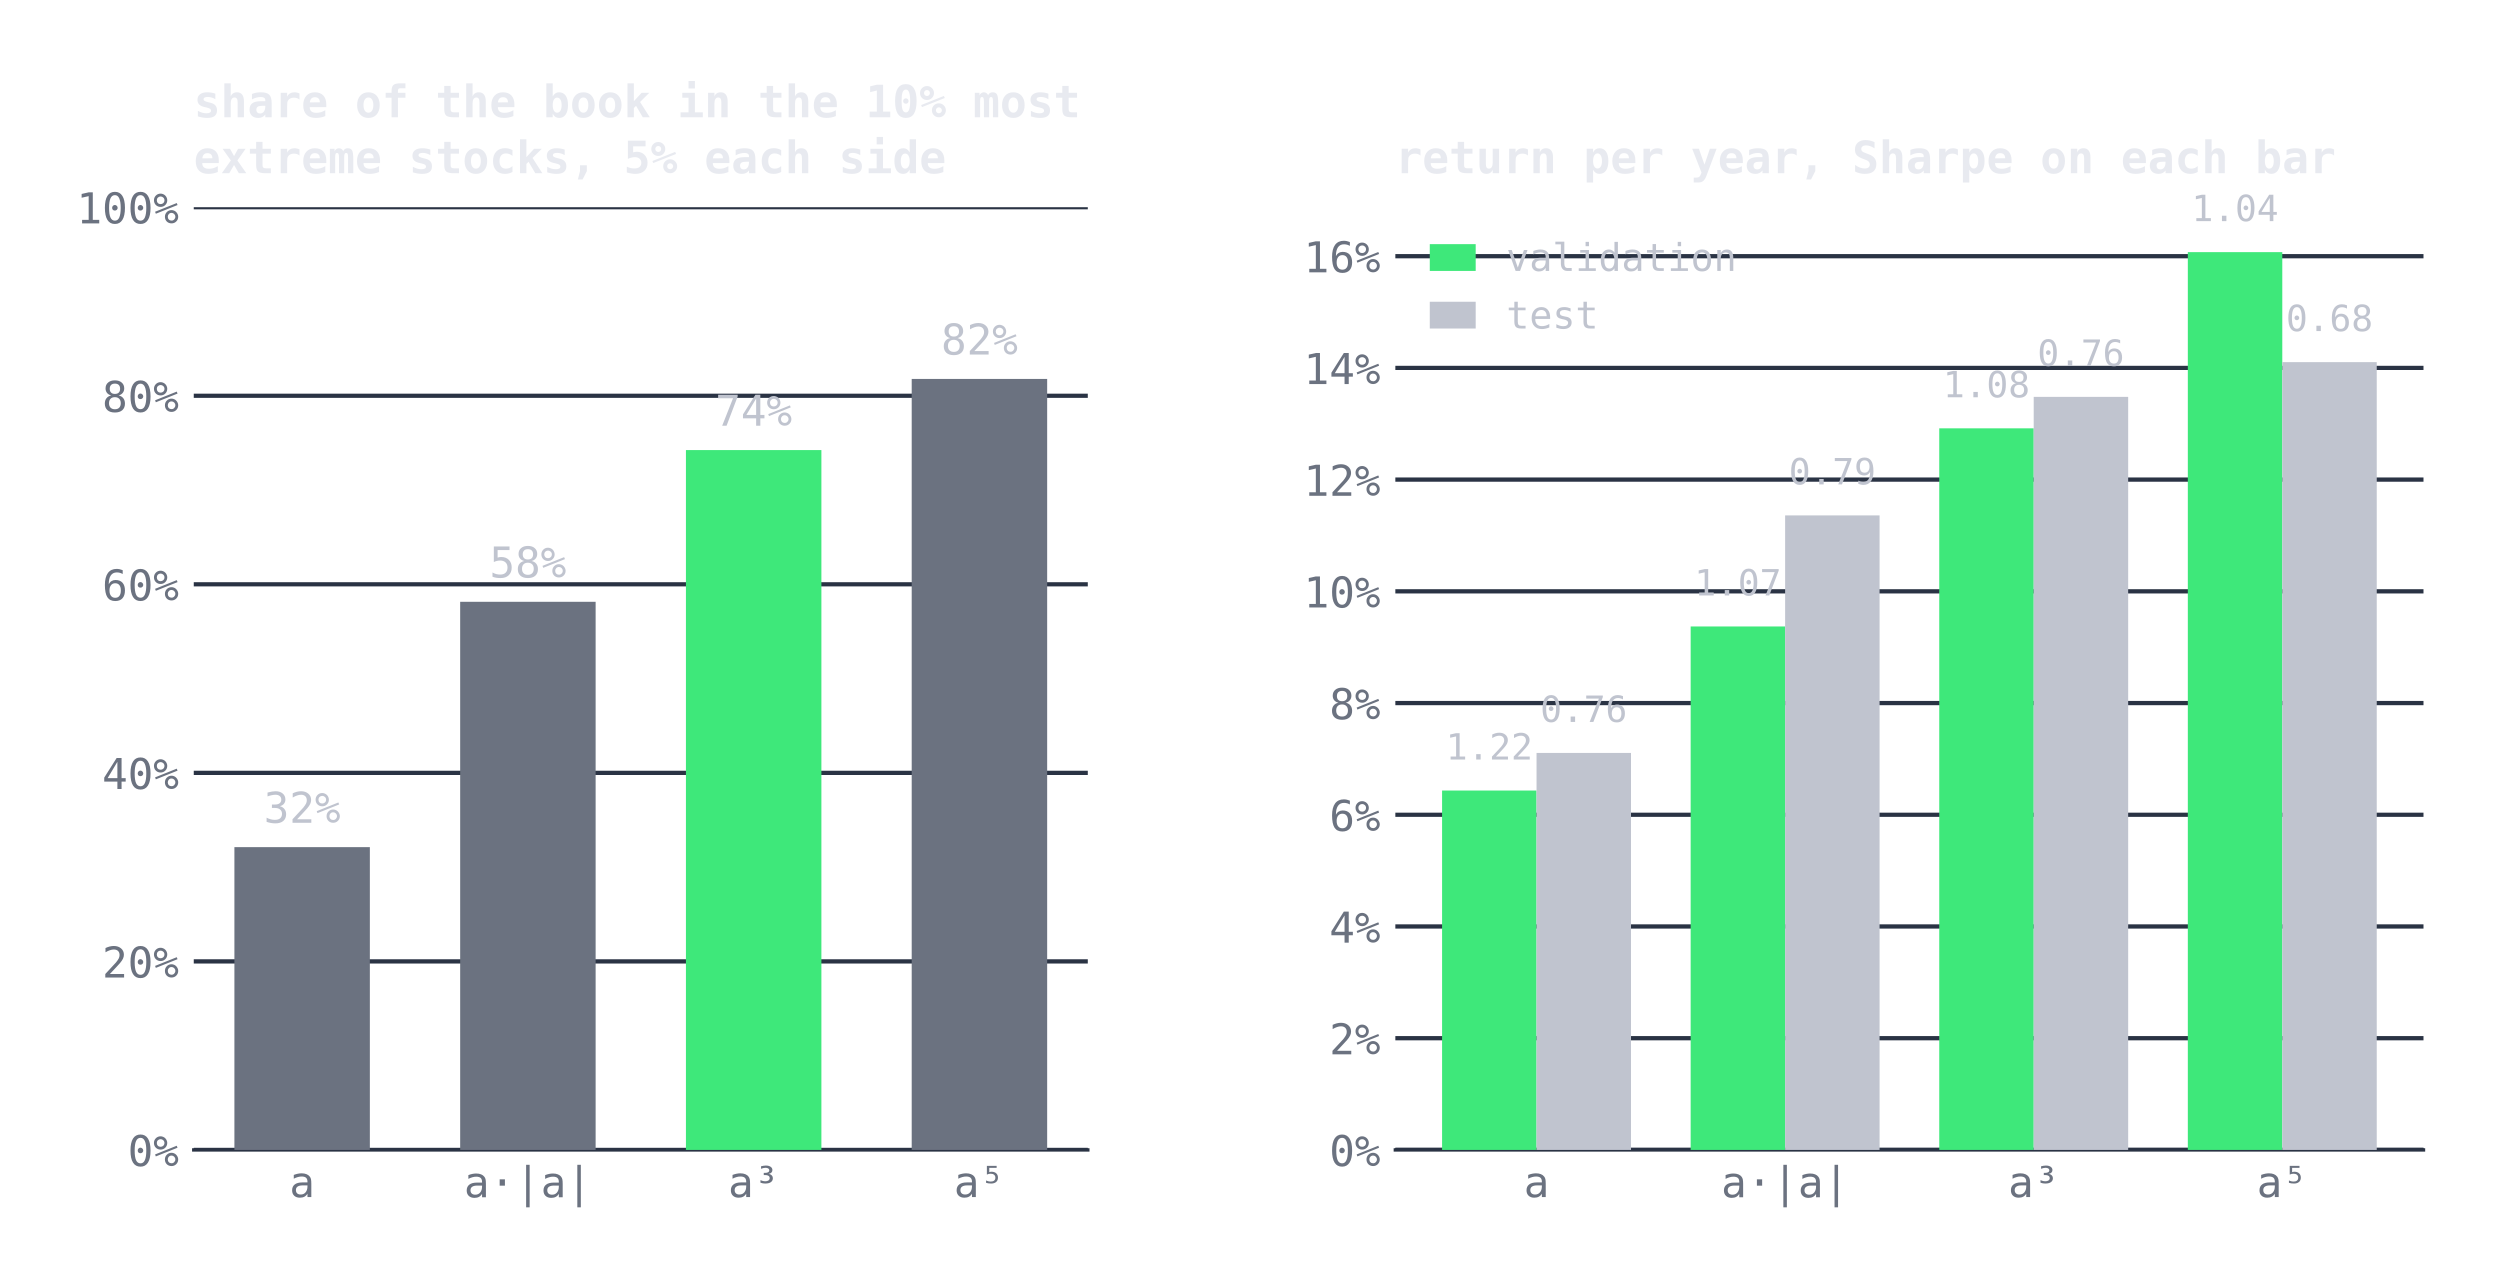
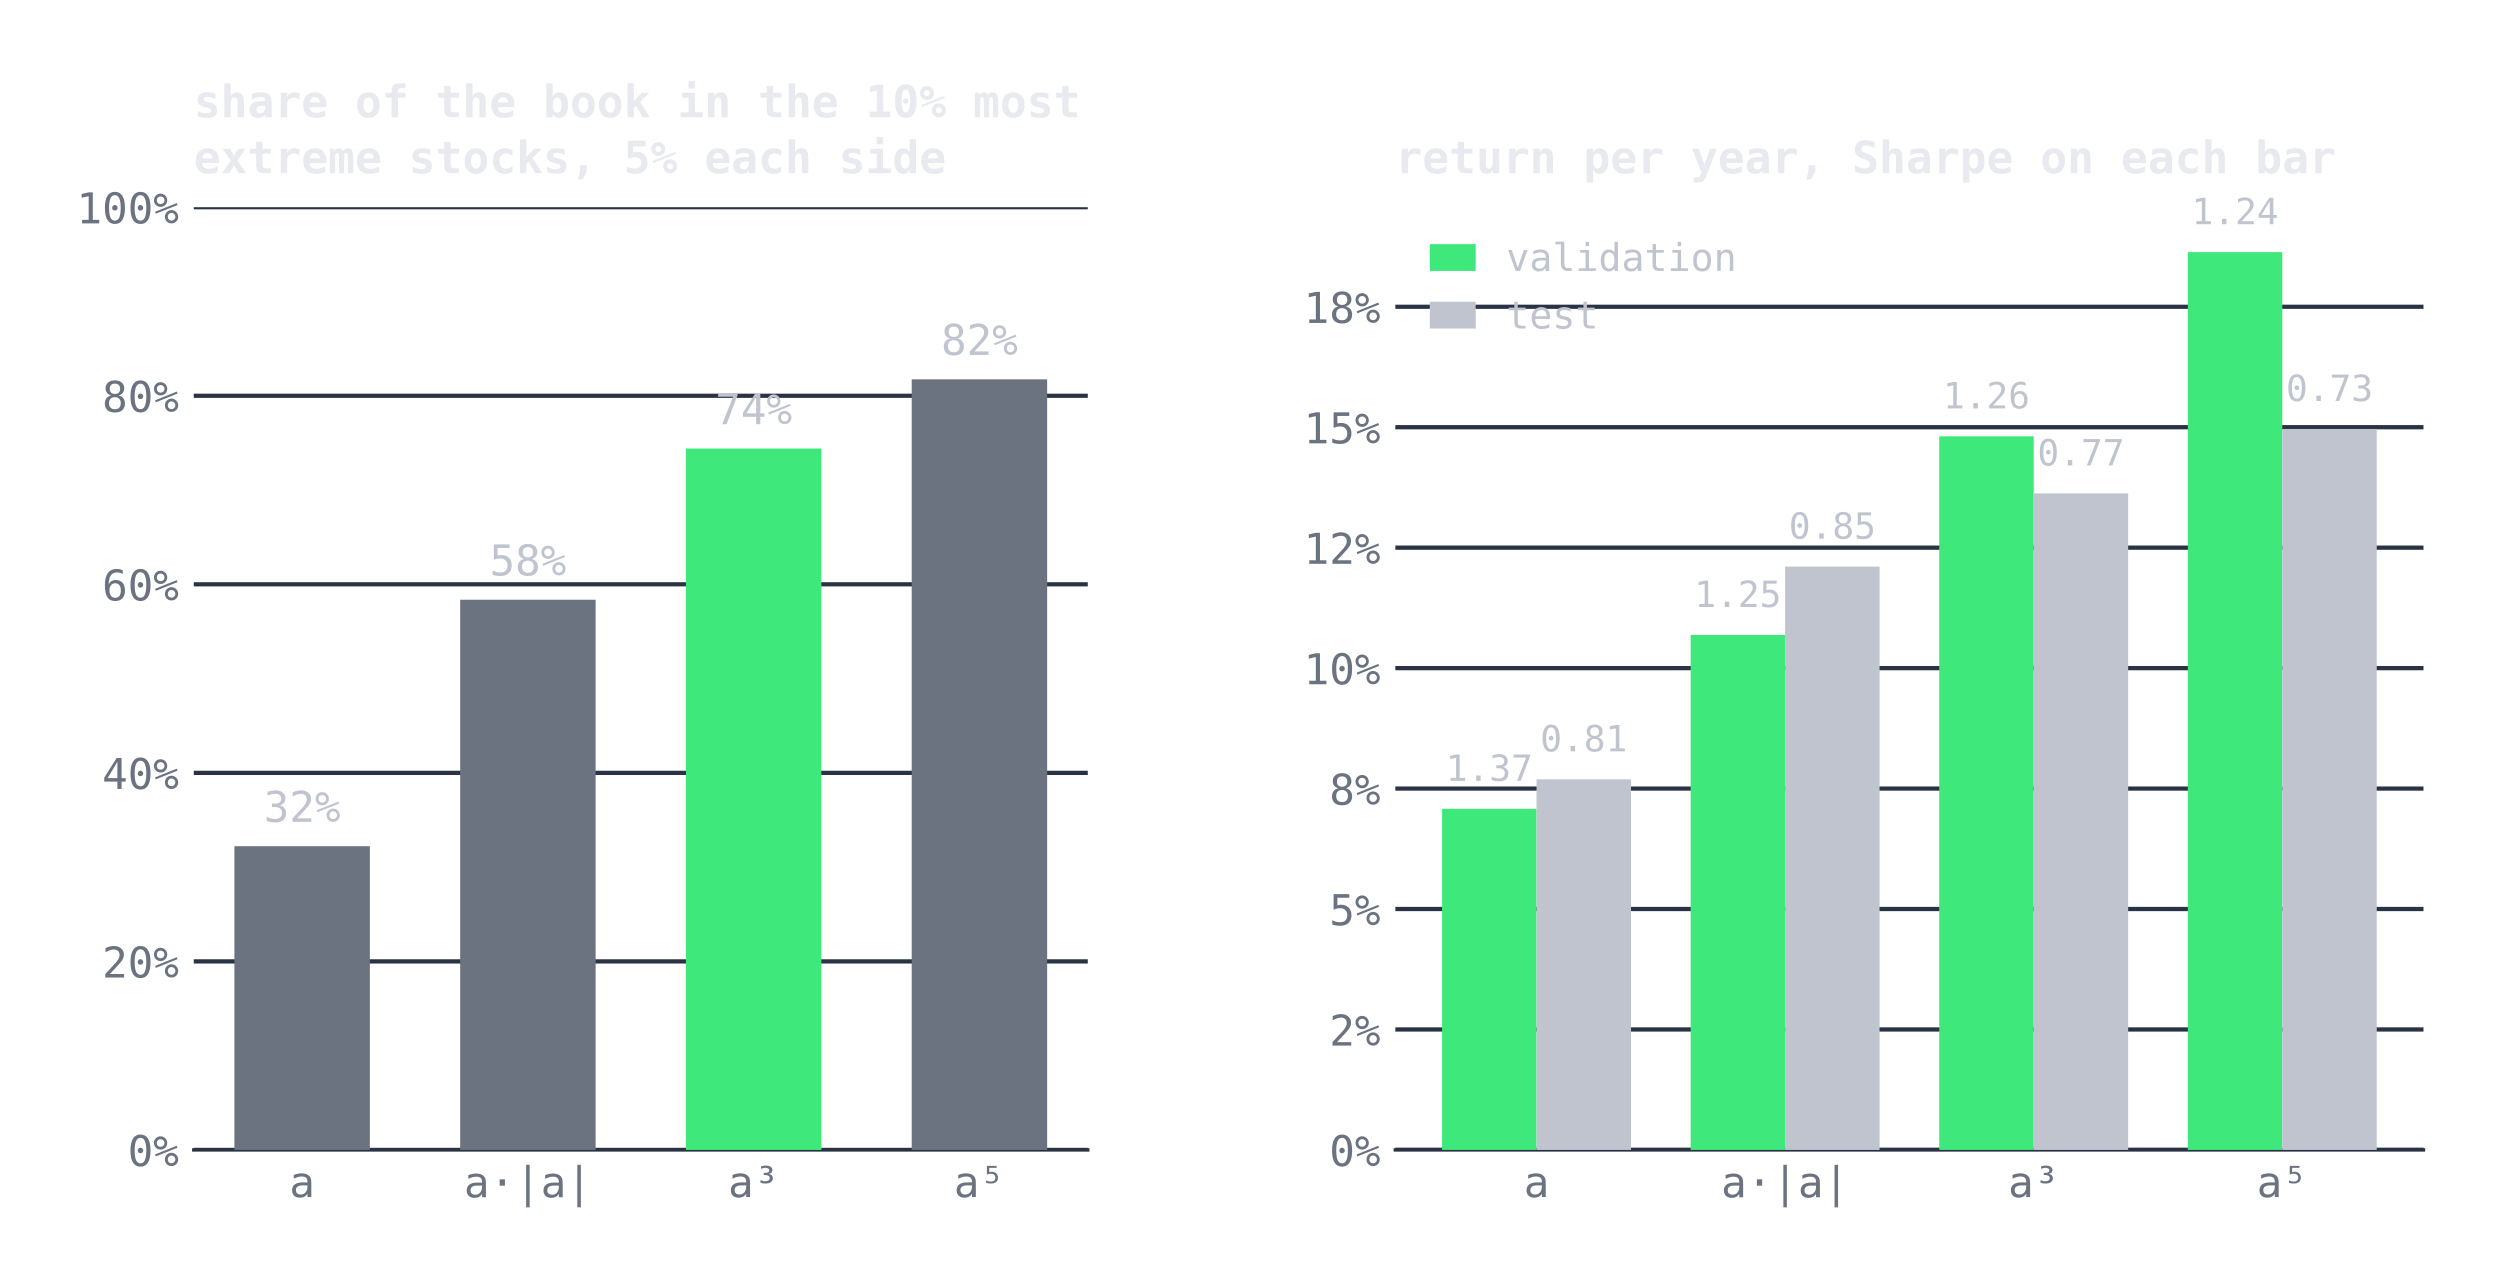
<svg xmlns="http://www.w3.org/2000/svg" width="588.101pt" height="302.052pt" viewBox="0 0 588.101 302.052" version="1.1">
  <defs>
    <style type="text/css">*{stroke-linejoin: round; stroke-linecap: butt}</style>
  </defs>
  <g id="figure_1">
    <g id="patch_1">
      <path d="M 0 302.052  L 588.101 302.052  L 588.101 0  L 0 0  L 0 302.052  z " style="fill: none" />
    </g>
    <g id="axes_1">
      <g id="patch_2">
        <path d="M 45.581 270.508  L 255.894 270.508  L 255.894 48.748  L 45.581 48.748  L 45.581 270.508  z " style="fill: none" />
      </g>
      <g id="matplotlib.axis_1">
        <g id="xtick_1">
          <g id="line2d_1" />
          <g id="text_1">
            <text style="font-size: 10px; font-family: 'IBM Plex Mono, DejaVu Sans Mono, monospace', monospace; text-anchor: middle; fill: #6b7280" x="71.074" y="281.606" transform="rotate(-0 71.07371 281.6055)">a</text>
          </g>
        </g>
        <g id="xtick_2">
          <g id="line2d_2" />
          <g id="text_2">
            <text style="font-size: 10px; font-family: 'IBM Plex Mono, DejaVu Sans Mono, monospace', monospace; text-anchor: middle; fill: #6b7280" x="124.183" y="281.65" transform="rotate(-0 124.183 281.6501)">a·|a|</text>
          </g>
        </g>
        <g id="xtick_3">
          <g id="line2d_3" />
          <g id="text_3">
            <text style="font-size: 10px; font-family: 'IBM Plex Mono, DejaVu Sans Mono, monospace', monospace; text-anchor: middle; fill: #6b7280" x="177.292" y="281.606" transform="rotate(-0 177.2923 281.6055)">a³</text>
          </g>
        </g>
        <g id="xtick_4">
          <g id="line2d_4" />
          <g id="text_4">
            <text style="font-size: 10px; font-family: 'IBM Plex Mono, DejaVu Sans Mono, monospace', monospace; text-anchor: middle; fill: #6b7280" x="230.402" y="281.606" transform="rotate(-0 230.4015 281.6055)">a⁵</text>
          </g>
        </g>
      </g>
      <g id="matplotlib.axis_2">
        <g id="ytick_1">
          <g id="line2d_5">
-             <path d="M 45.581 270.508  L 255.894 270.508  " clip-path="url(#p0d22b670fc)" style="fill: none; stroke: #2a3344; stroke-linecap: square" />
+             <path d="M 45.581 270.508  L 255.894 270.508  " clip-path="url(#p8074ce737f)" style="fill: none; stroke: #2a3344; stroke-linecap: square" />
          </g>
          <g id="line2d_6" />
          <g id="text_5">
            <text style="font-size: 10px; font-family: 'IBM Plex Mono, DejaVu Sans Mono, monospace', monospace; text-anchor: end; fill: #6b7280" x="42.081" y="274.307" transform="rotate(-0 42.08125 274.3067)">0%</text>
          </g>
        </g>
        <g id="ytick_2">
          <g id="line2d_7">
-             <path d="M 45.581 226.156  L 255.894 226.156  " clip-path="url(#p0d22b670fc)" style="fill: none; stroke: #2a3344; stroke-linecap: square" />
+             <path d="M 45.581 226.156  L 255.894 226.156  " clip-path="url(#p8074ce737f)" style="fill: none; stroke: #2a3344; stroke-linecap: square" />
          </g>
          <g id="line2d_8" />
          <g id="text_6">
            <text style="font-size: 10px; font-family: 'IBM Plex Mono, DejaVu Sans Mono, monospace', monospace; text-anchor: end; fill: #6b7280" x="42.081" y="229.955" transform="rotate(-0 42.08125 229.9547)">20%</text>
          </g>
        </g>
        <g id="ytick_3">
          <g id="line2d_9">
-             <path d="M 45.581 181.804  L 255.894 181.804  " clip-path="url(#p0d22b670fc)" style="fill: none; stroke: #2a3344; stroke-linecap: square" />
+             <path d="M 45.581 181.804  L 255.894 181.804  " clip-path="url(#p8074ce737f)" style="fill: none; stroke: #2a3344; stroke-linecap: square" />
          </g>
          <g id="line2d_10" />
          <g id="text_7">
            <text style="font-size: 10px; font-family: 'IBM Plex Mono, DejaVu Sans Mono, monospace', monospace; text-anchor: end; fill: #6b7280" x="42.081" y="185.603" transform="rotate(-0 42.08125 185.6027)">40%</text>
          </g>
        </g>
        <g id="ytick_4">
          <g id="line2d_11">
-             <path d="M 45.581 137.452  L 255.894 137.452  " clip-path="url(#p0d22b670fc)" style="fill: none; stroke: #2a3344; stroke-linecap: square" />
+             <path d="M 45.581 137.452  L 255.894 137.452  " clip-path="url(#p8074ce737f)" style="fill: none; stroke: #2a3344; stroke-linecap: square" />
          </g>
          <g id="line2d_12" />
          <g id="text_8">
            <text style="font-size: 10px; font-family: 'IBM Plex Mono, DejaVu Sans Mono, monospace', monospace; text-anchor: end; fill: #6b7280" x="42.081" y="141.251" transform="rotate(-0 42.08125 141.2507)">60%</text>
          </g>
        </g>
        <g id="ytick_5">
          <g id="line2d_13">
-             <path d="M 45.581 93.1  L 255.894 93.1  " clip-path="url(#p0d22b670fc)" style="fill: none; stroke: #2a3344; stroke-linecap: square" />
+             <path d="M 45.581 93.1  L 255.894 93.1  " clip-path="url(#p8074ce737f)" style="fill: none; stroke: #2a3344; stroke-linecap: square" />
          </g>
          <g id="line2d_14" />
          <g id="text_9">
            <text style="font-size: 10px; font-family: 'IBM Plex Mono, DejaVu Sans Mono, monospace', monospace; text-anchor: end; fill: #6b7280" x="42.081" y="96.899" transform="rotate(-0 42.08125 96.89871)">80%</text>
          </g>
        </g>
        <g id="ytick_6">
          <g id="line2d_15">
-             <path d="M 45.581 48.748  L 255.894 48.748  " clip-path="url(#p0d22b670fc)" style="fill: none; stroke: #2a3344; stroke-linecap: square" />
+             <path d="M 45.581 48.748  L 255.894 48.748  " clip-path="url(#p8074ce737f)" style="fill: none; stroke: #2a3344; stroke-linecap: square" />
          </g>
          <g id="line2d_16" />
          <g id="text_10">
            <text style="font-size: 10px; font-family: 'IBM Plex Mono, DejaVu Sans Mono, monospace', monospace; text-anchor: end; fill: #6b7280" x="42.081" y="52.547" transform="rotate(-0 42.08125 52.54671)">100%</text>
          </g>
        </g>
      </g>
      <g id="patch_3">
        <path d="M 45.581 270.508  L 255.894 270.508  " style="fill: none; stroke: #2a3344; stroke-width: 0.8; stroke-linejoin: miter; stroke-linecap: square" />
      </g>
      <g id="patch_4">
-         <path d="M 55.141 270.508  L 87.006 270.508  L 87.006 199.28  L 55.141 199.28  z " clip-path="url(#p0d22b670fc)" style="fill: #6b7280" />
+         <path d="M 55.141 270.508  L 87.006 270.508  L 87.006 199.064  L 55.141 199.064  z " clip-path="url(#p8074ce737f)" style="fill: #6b7280" />
      </g>
      <g id="patch_5">
-         <path d="M 108.25 270.508  L 140.116 270.508  L 140.116 141.573  L 108.25 141.573  z " clip-path="url(#p0d22b670fc)" style="fill: #6b7280" />
+         <path d="M 108.25 270.508  L 140.116 270.508  L 140.116 141.088  L 108.25 141.088  z " clip-path="url(#p8074ce737f)" style="fill: #6b7280" />
      </g>
      <g id="patch_6">
-         <path d="M 161.359 270.508  L 193.225 270.508  L 193.225 105.88  L 161.359 105.88  z " clip-path="url(#p0d22b670fc)" style="fill: #3ee87a" />
+         <path d="M 161.359 270.508  L 193.225 270.508  L 193.225 105.512  L 161.359 105.512  z " clip-path="url(#p8074ce737f)" style="fill: #3ee87a" />
      </g>
      <g id="patch_7">
-         <path d="M 214.469 270.508  L 246.334 270.508  L 246.334 89.137  L 214.469 89.137  z " clip-path="url(#p0d22b670fc)" style="fill: #6b7280" />
+         <path d="M 214.469 270.508  L 246.334 270.508  L 246.334 89.227  L 214.469 89.227  z " clip-path="url(#p8074ce737f)" style="fill: #6b7280" />
      </g>
      <g id="text_11">
-         <text style="font-size: 10px; font-family: 'IBM Plex Mono, DejaVu Sans Mono, monospace', monospace; text-anchor: middle; fill: #c0c4cf" x="71.074" y="193.551" transform="rotate(-0 71.07371 193.5514)">32%</text>
+         <text style="font-size: 10px; font-family: 'IBM Plex Mono, DejaVu Sans Mono, monospace', monospace; text-anchor: middle; fill: #c0c4cf" x="71.074" y="193.335" transform="rotate(-0 71.07371 193.3348)">32%</text>
      </g>
      <g id="text_12">
-         <text style="font-size: 10px; font-family: 'IBM Plex Mono, DejaVu Sans Mono, monospace', monospace; text-anchor: middle; fill: #c0c4cf" x="124.183" y="135.844" transform="rotate(-0 124.183 135.8443)">58%</text>
+         <text style="font-size: 10px; font-family: 'IBM Plex Mono, DejaVu Sans Mono, monospace', monospace; text-anchor: middle; fill: #c0c4cf" x="124.183" y="135.359" transform="rotate(-0 124.183 135.3588)">58%</text>
      </g>
      <g id="text_13">
-         <text style="font-size: 10px; font-family: 'IBM Plex Mono, DejaVu Sans Mono, monospace', monospace; text-anchor: middle; fill: #c0c4cf" x="177.292" y="100.151" transform="rotate(-0 177.2923 100.1509)">74%</text>
+         <text style="font-size: 10px; font-family: 'IBM Plex Mono, DejaVu Sans Mono, monospace', monospace; text-anchor: middle; fill: #c0c4cf" x="177.292" y="99.783" transform="rotate(-0 177.2923 99.78298)">74%</text>
      </g>
      <g id="text_14">
-         <text style="font-size: 10px; font-family: 'IBM Plex Mono, DejaVu Sans Mono, monospace', monospace; text-anchor: middle; fill: #c0c4cf" x="230.402" y="83.408" transform="rotate(-0 230.4015 83.40804)">82%</text>
+         <text style="font-size: 10px; font-family: 'IBM Plex Mono, DejaVu Sans Mono, monospace', monospace; text-anchor: middle; fill: #c0c4cf" x="230.402" y="83.498" transform="rotate(-0 230.4015 83.49808)">82%</text>
      </g>
      <g id="text_15">
        <text style="font-weight: 700; font-size: 10.5px; font-family: 'IBM Plex Mono, DejaVu Sans Mono, monospace', monospace; fill: #e8eaf0" transform="translate(45.58125 27.5872)">share of the book in the 10% most</text>
        <text style="font-weight: 700; font-size: 10.5px; font-family: 'IBM Plex Mono, DejaVu Sans Mono, monospace', monospace; fill: #e8eaf0" transform="translate(45.58125 40.74788)">extreme stocks, 5% each side</text>
      </g>
    </g>
    <g id="axes_2">
      <g id="patch_8">
        <path d="M 328.242 270.508  L 570.101 270.508  L 570.101 48.748  L 328.242 48.748  L 328.242 270.508  z " style="fill: none" />
      </g>
      <g id="matplotlib.axis_3">
        <g id="xtick_5">
          <g id="line2d_17" />
          <g id="text_16">
            <text style="font-size: 10px; font-family: 'IBM Plex Mono, DejaVu Sans Mono, monospace', monospace; text-anchor: middle; fill: #6b7280" x="361.456" y="281.606" transform="rotate(-0 361.4564 281.6055)">a</text>
          </g>
        </g>
        <g id="xtick_6">
          <g id="line2d_18" />
          <g id="text_17">
            <text style="font-size: 10px; font-family: 'IBM Plex Mono, DejaVu Sans Mono, monospace', monospace; text-anchor: middle; fill: #6b7280" x="419.933" y="281.65" transform="rotate(-0 419.9331 281.6501)">a·|a|</text>
          </g>
        </g>
        <g id="xtick_7">
          <g id="line2d_19" />
          <g id="text_18">
            <text style="font-size: 10px; font-family: 'IBM Plex Mono, DejaVu Sans Mono, monospace', monospace; text-anchor: middle; fill: #6b7280" x="478.41" y="281.606" transform="rotate(-0 478.4098 281.6055)">a³</text>
          </g>
        </g>
        <g id="xtick_8">
          <g id="line2d_20" />
          <g id="text_19">
            <text style="font-size: 10px; font-family: 'IBM Plex Mono, DejaVu Sans Mono, monospace', monospace; text-anchor: middle; fill: #6b7280" x="536.886" y="281.606" transform="rotate(-0 536.8865 281.6055)">a⁵</text>
          </g>
        </g>
      </g>
      <g id="matplotlib.axis_4">
        <g id="ytick_7">
          <g id="line2d_21">
-             <path d="M 328.242 270.508  L 570.101 270.508  " clip-path="url(#p7cbefaca1f)" style="fill: none; stroke: #2a3344; stroke-linecap: square" />
+             <path d="M 328.242 270.508  L 570.101 270.508  " clip-path="url(#p786c44a332)" style="fill: none; stroke: #2a3344; stroke-linecap: square" />
          </g>
          <g id="line2d_22" />
          <g id="text_20">
            <text style="font-size: 10px; font-family: 'IBM Plex Mono, DejaVu Sans Mono, monospace', monospace; text-anchor: end; fill: #6b7280" x="324.742" y="274.307" transform="rotate(-0 324.7416 274.3067)">0%</text>
          </g>
        </g>
        <g id="ytick_8">
          <g id="line2d_23">
-             <path d="M 328.242 244.228  L 570.101 244.228  " clip-path="url(#p7cbefaca1f)" style="fill: none; stroke: #2a3344; stroke-linecap: square" />
+             <path d="M 328.242 242.173  L 570.101 242.173  " clip-path="url(#p786c44a332)" style="fill: none; stroke: #2a3344; stroke-linecap: square" />
          </g>
          <g id="line2d_24" />
          <g id="text_21">
-             <text style="font-size: 10px; font-family: 'IBM Plex Mono, DejaVu Sans Mono, monospace', monospace; text-anchor: end; fill: #6b7280" x="324.742" y="248.026" transform="rotate(-0 324.7416 248.0264)">2%</text>
+             <text style="font-size: 10px; font-family: 'IBM Plex Mono, DejaVu Sans Mono, monospace', monospace; text-anchor: end; fill: #6b7280" x="324.742" y="245.972" transform="rotate(-0 324.7416 245.972)">2%</text>
          </g>
        </g>
        <g id="ytick_9">
          <g id="line2d_25">
-             <path d="M 328.242 217.947  L 570.101 217.947  " clip-path="url(#p7cbefaca1f)" style="fill: none; stroke: #2a3344; stroke-linecap: square" />
+             <path d="M 328.242 213.838  L 570.101 213.838  " clip-path="url(#p786c44a332)" style="fill: none; stroke: #2a3344; stroke-linecap: square" />
          </g>
          <g id="line2d_26" />
          <g id="text_22">
-             <text style="font-size: 10px; font-family: 'IBM Plex Mono, DejaVu Sans Mono, monospace', monospace; text-anchor: end; fill: #6b7280" x="324.742" y="221.746" transform="rotate(-0 324.7416 221.746)">4%</text>
+             <text style="font-size: 10px; font-family: 'IBM Plex Mono, DejaVu Sans Mono, monospace', monospace; text-anchor: end; fill: #6b7280" x="324.742" y="217.637" transform="rotate(-0 324.7416 217.6372)">5%</text>
          </g>
        </g>
        <g id="ytick_10">
          <g id="line2d_27">
-             <path d="M 328.242 191.667  L 570.101 191.667  " clip-path="url(#p7cbefaca1f)" style="fill: none; stroke: #2a3344; stroke-linecap: square" />
+             <path d="M 328.242 185.504  L 570.101 185.504  " clip-path="url(#p786c44a332)" style="fill: none; stroke: #2a3344; stroke-linecap: square" />
          </g>
          <g id="line2d_28" />
          <g id="text_23">
-             <text style="font-size: 10px; font-family: 'IBM Plex Mono, DejaVu Sans Mono, monospace', monospace; text-anchor: end; fill: #6b7280" x="324.742" y="195.466" transform="rotate(-0 324.7416 195.4656)">6%</text>
+             <text style="font-size: 10px; font-family: 'IBM Plex Mono, DejaVu Sans Mono, monospace', monospace; text-anchor: end; fill: #6b7280" x="324.742" y="189.302" transform="rotate(-0 324.7416 189.3024)">8%</text>
          </g>
        </g>
        <g id="ytick_11">
          <g id="line2d_29">
-             <path d="M 328.242 165.386  L 570.101 165.386  " clip-path="url(#p7cbefaca1f)" style="fill: none; stroke: #2a3344; stroke-linecap: square" />
+             <path d="M 328.242 157.169  L 570.101 157.169  " clip-path="url(#p786c44a332)" style="fill: none; stroke: #2a3344; stroke-linecap: square" />
          </g>
          <g id="line2d_30" />
          <g id="text_24">
-             <text style="font-size: 10px; font-family: 'IBM Plex Mono, DejaVu Sans Mono, monospace', monospace; text-anchor: end; fill: #6b7280" x="324.742" y="169.185" transform="rotate(-0 324.7416 169.1853)">8%</text>
+             <text style="font-size: 10px; font-family: 'IBM Plex Mono, DejaVu Sans Mono, monospace', monospace; text-anchor: end; fill: #6b7280" x="324.742" y="160.968" transform="rotate(-0 324.7416 160.9677)">10%</text>
          </g>
        </g>
        <g id="ytick_12">
          <g id="line2d_31">
-             <path d="M 328.242 139.106  L 570.101 139.106  " clip-path="url(#p7cbefaca1f)" style="fill: none; stroke: #2a3344; stroke-linecap: square" />
+             <path d="M 328.242 128.834  L 570.101 128.834  " clip-path="url(#p786c44a332)" style="fill: none; stroke: #2a3344; stroke-linecap: square" />
          </g>
          <g id="line2d_32" />
          <g id="text_25">
-             <text style="font-size: 10px; font-family: 'IBM Plex Mono, DejaVu Sans Mono, monospace', monospace; text-anchor: end; fill: #6b7280" x="324.742" y="142.905" transform="rotate(-0 324.7416 142.9049)">10%</text>
+             <text style="font-size: 10px; font-family: 'IBM Plex Mono, DejaVu Sans Mono, monospace', monospace; text-anchor: end; fill: #6b7280" x="324.742" y="132.633" transform="rotate(-0 324.7416 132.6329)">12%</text>
          </g>
        </g>
        <g id="ytick_13">
          <g id="line2d_33">
-             <path d="M 328.242 112.826  L 570.101 112.826  " clip-path="url(#p7cbefaca1f)" style="fill: none; stroke: #2a3344; stroke-linecap: square" />
+             <path d="M 328.242 100.499  L 570.101 100.499  " clip-path="url(#p786c44a332)" style="fill: none; stroke: #2a3344; stroke-linecap: square" />
          </g>
          <g id="line2d_34" />
          <g id="text_26">
-             <text style="font-size: 10px; font-family: 'IBM Plex Mono, DejaVu Sans Mono, monospace', monospace; text-anchor: end; fill: #6b7280" x="324.742" y="116.625" transform="rotate(-0 324.7416 116.6246)">12%</text>
+             <text style="font-size: 10px; font-family: 'IBM Plex Mono, DejaVu Sans Mono, monospace', monospace; text-anchor: end; fill: #6b7280" x="324.742" y="104.298" transform="rotate(-0 324.7416 104.2982)">15%</text>
          </g>
        </g>
        <g id="ytick_14">
          <g id="line2d_35">
-             <path d="M 328.242 86.545  L 570.101 86.545  " clip-path="url(#p7cbefaca1f)" style="fill: none; stroke: #2a3344; stroke-linecap: square" />
+             <path d="M 328.242 72.165  L 570.101 72.165  " clip-path="url(#p786c44a332)" style="fill: none; stroke: #2a3344; stroke-linecap: square" />
          </g>
          <g id="line2d_36" />
          <g id="text_27">
-             <text style="font-size: 10px; font-family: 'IBM Plex Mono, DejaVu Sans Mono, monospace', monospace; text-anchor: end; fill: #6b7280" x="324.742" y="90.344" transform="rotate(-0 324.7416 90.34424)">14%</text>
-           </g>
-         </g>
-         <g id="ytick_15">
-           <g id="line2d_37">
-             <path d="M 328.242 60.265  L 570.101 60.265  " clip-path="url(#p7cbefaca1f)" style="fill: none; stroke: #2a3344; stroke-linecap: square" />
-           </g>
-           <g id="line2d_38" />
-           <g id="text_28">
-             <text style="font-size: 10px; font-family: 'IBM Plex Mono, DejaVu Sans Mono, monospace', monospace; text-anchor: end; fill: #6b7280" x="324.742" y="64.064" transform="rotate(-0 324.7416 64.06388)">16%</text>
-           </g>
-         </g>
-       </g>
-       <g id="line2d_39">
-         <path d="M 328.242 270.508  L 570.101 270.508  " clip-path="url(#p7cbefaca1f)" style="fill: none; stroke: #2a3344; stroke-linecap: square" />
+             <text style="font-size: 10px; font-family: 'IBM Plex Mono, DejaVu Sans Mono, monospace', monospace; text-anchor: end; fill: #6b7280" x="324.742" y="75.963" transform="rotate(-0 324.7416 75.96343)">18%</text>
+           </g>
+         </g>
+       </g>
+       <g id="line2d_37">
+         <path d="M 328.242 270.508  L 570.101 270.508  " clip-path="url(#p786c44a332)" style="fill: none; stroke: #2a3344; stroke-linecap: square" />
      </g>
      <g id="patch_9">
        <path d="M 328.242 270.508  L 570.101 270.508  " style="fill: none; stroke: #2a3344; stroke-width: 0.8; stroke-linejoin: miter; stroke-linecap: square" />
      </g>
      <g id="patch_10">
-         <path d="M 339.235 270.508  L 361.456 270.508  L 361.456 185.972  L 339.235 185.972  z " clip-path="url(#p7cbefaca1f)" style="fill: #3ee87a" />
+         <path d="M 339.235 270.508  L 361.456 270.508  L 361.456 190.27  L 339.235 190.27  z " clip-path="url(#p786c44a332)" style="fill: #3ee87a" />
      </g>
      <g id="patch_11">
-         <path d="M 397.712 270.508  L 419.933 270.508  L 419.933 147.372  L 397.712 147.372  z " clip-path="url(#p7cbefaca1f)" style="fill: #3ee87a" />
+         <path d="M 397.712 270.508  L 419.933 270.508  L 419.933 149.366  L 397.712 149.366  z " clip-path="url(#p786c44a332)" style="fill: #3ee87a" />
      </g>
      <g id="patch_12">
-         <path d="M 456.189 270.508  L 478.41 270.508  L 478.41 100.757  L 456.189 100.757  z " clip-path="url(#p7cbefaca1f)" style="fill: #3ee87a" />
+         <path d="M 456.189 270.508  L 478.41 270.508  L 478.41 102.639  L 456.189 102.639  z " clip-path="url(#p786c44a332)" style="fill: #3ee87a" />
      </g>
      <g id="patch_13">
-         <path d="M 514.665 270.508  L 536.886 270.508  L 536.886 59.308  L 514.665 59.308  z " clip-path="url(#p7cbefaca1f)" style="fill: #3ee87a" />
+         <path d="M 514.665 270.508  L 536.886 270.508  L 536.886 59.308  L 514.665 59.308  z " clip-path="url(#p786c44a332)" style="fill: #3ee87a" />
+       </g>
+       <g id="text_28">
+         <text style="font-size: 8.5px; font-family: 'IBM Plex Mono, DejaVu Sans Mono, monospace', monospace; text-anchor: middle; fill: #c0c4cf" x="350.346" y="183.695" transform="rotate(-0 350.3458 183.6948)">1.37</text>
      </g>
      <g id="text_29">
-         <text style="font-size: 8.5px; font-family: 'IBM Plex Mono, DejaVu Sans Mono, monospace', monospace; text-anchor: middle; fill: #c0c4cf" x="350.346" y="178.674" transform="rotate(-0 350.3458 178.6738)">1.22</text>
+         <text style="font-size: 8.5px; font-family: 'IBM Plex Mono, DejaVu Sans Mono, monospace', monospace; text-anchor: middle; fill: #c0c4cf" x="408.822" y="142.79" transform="rotate(-0 408.8225 142.79)">1.25</text>
      </g>
      <g id="text_30">
-         <text style="font-size: 8.5px; font-family: 'IBM Plex Mono, DejaVu Sans Mono, monospace', monospace; text-anchor: middle; fill: #c0c4cf" x="408.822" y="140.074" transform="rotate(-0 408.8225 140.0741)">1.07</text>
+         <text style="font-size: 8.5px; font-family: 'IBM Plex Mono, DejaVu Sans Mono, monospace', monospace; text-anchor: middle; fill: #c0c4cf" x="467.299" y="96.064" transform="rotate(-0 467.2992 96.06376)">1.26</text>
      </g>
      <g id="text_31">
-         <text style="font-size: 8.5px; font-family: 'IBM Plex Mono, DejaVu Sans Mono, monospace', monospace; text-anchor: middle; fill: #c0c4cf" x="467.299" y="93.458" transform="rotate(-0 467.2992 93.45846)">1.08</text>
+         <text style="font-size: 8.5px; font-family: 'IBM Plex Mono, DejaVu Sans Mono, monospace', monospace; text-anchor: middle; fill: #c0c4cf" x="525.776" y="52.732" transform="rotate(-0 525.7759 52.73233)">1.24</text>
+       </g>
+       <g id="patch_14">
+         <path d="M 361.456 270.508  L 383.678 270.508  L 383.678 183.323  L 361.456 183.323  z " clip-path="url(#p786c44a332)" style="fill: #c0c4cf" />
+       </g>
+       <g id="patch_15">
+         <path d="M 419.933 270.508  L 442.154 270.508  L 442.154 133.295  L 419.933 133.295  z " clip-path="url(#p786c44a332)" style="fill: #c0c4cf" />
+       </g>
+       <g id="patch_16">
+         <path d="M 478.41 270.508  L 500.631 270.508  L 500.631 116.065  L 478.41 116.065  z " clip-path="url(#p786c44a332)" style="fill: #c0c4cf" />
+       </g>
+       <g id="patch_17">
+         <path d="M 536.886 270.508  L 559.108 270.508  L 559.108 100.907  L 536.886 100.907  z " clip-path="url(#p786c44a332)" style="fill: #c0c4cf" />
      </g>
      <g id="text_32">
-         <text style="font-size: 8.5px; font-family: 'IBM Plex Mono, DejaVu Sans Mono, monospace', monospace; text-anchor: middle; fill: #c0c4cf" x="525.776" y="52.01" transform="rotate(-0 525.7759 52.00982)">1.04</text>
-       </g>
-       <g id="patch_14">
-         <path d="M 361.456 270.508  L 383.678 270.508  L 383.678 177.117  L 361.456 177.117  z " clip-path="url(#p7cbefaca1f)" style="fill: #c0c4cf" />
-       </g>
-       <g id="patch_15">
-         <path d="M 419.933 270.508  L 442.154 270.508  L 442.154 121.243  L 419.933 121.243  z " clip-path="url(#p7cbefaca1f)" style="fill: #c0c4cf" />
-       </g>
-       <g id="patch_16">
-         <path d="M 478.41 270.508  L 500.631 270.508  L 500.631 93.357  L 478.41 93.357  z " clip-path="url(#p7cbefaca1f)" style="fill: #c0c4cf" />
-       </g>
-       <g id="patch_17">
-         <path d="M 536.886 270.508  L 559.108 270.508  L 559.108 85.183  L 536.886 85.183  z " clip-path="url(#p7cbefaca1f)" style="fill: #c0c4cf" />
+         <text style="font-size: 8.5px; font-family: 'IBM Plex Mono, DejaVu Sans Mono, monospace', monospace; text-anchor: middle; fill: #c0c4cf" x="372.567" y="176.748" transform="rotate(-0 372.5669 176.7479)">0.81</text>
      </g>
      <g id="text_33">
-         <text style="font-size: 8.5px; font-family: 'IBM Plex Mono, DejaVu Sans Mono, monospace', monospace; text-anchor: middle; fill: #c0c4cf" x="372.567" y="169.819" transform="rotate(-0 372.5669 169.8189)">0.76</text>
+         <text style="font-size: 8.5px; font-family: 'IBM Plex Mono, DejaVu Sans Mono, monospace', monospace; text-anchor: middle; fill: #c0c4cf" x="431.044" y="126.72" transform="rotate(-0 431.0436 126.7199)">0.85</text>
      </g>
      <g id="text_34">
-         <text style="font-size: 8.5px; font-family: 'IBM Plex Mono, DejaVu Sans Mono, monospace', monospace; text-anchor: middle; fill: #c0c4cf" x="431.044" y="113.945" transform="rotate(-0 431.0436 113.9451)">0.79</text>
+         <text style="font-size: 8.5px; font-family: 'IBM Plex Mono, DejaVu Sans Mono, monospace', monospace; text-anchor: middle; fill: #c0c4cf" x="489.52" y="109.489" transform="rotate(-0 489.5203 109.4891)">0.77</text>
      </g>
      <g id="text_35">
-         <text style="font-size: 8.5px; font-family: 'IBM Plex Mono, DejaVu Sans Mono, monospace', monospace; text-anchor: middle; fill: #c0c4cf" x="489.52" y="86.059" transform="rotate(-0 489.5203 86.05892)">0.76</text>
+         <text style="font-size: 8.5px; font-family: 'IBM Plex Mono, DejaVu Sans Mono, monospace', monospace; text-anchor: middle; fill: #c0c4cf" x="547.997" y="94.331" transform="rotate(-0 547.9971 94.33129)">0.73</text>
      </g>
      <g id="text_36">
-         <text style="font-size: 8.5px; font-family: 'IBM Plex Mono, DejaVu Sans Mono, monospace', monospace; text-anchor: middle; fill: #c0c4cf" x="547.997" y="77.885" transform="rotate(-0 547.9971 77.88498)">0.68</text>
-       </g>
-       <g id="text_37">
        <text style="font-weight: 700; font-size: 10.5px; font-family: 'IBM Plex Mono, DejaVu Sans Mono, monospace', monospace; text-anchor: start; fill: #e8eaf0" x="328.242" y="40.748" transform="rotate(-0 328.2416 40.74788)">return per year, Sharpe on each bar</text>
      </g>
      <g id="legend_1">
        <g id="patch_18">
          <path d="M 336.342 63.734  L 347.142 63.734  L 347.142 57.434  L 336.342 57.434  z " style="fill: #3ee87a" />
        </g>
-         <g id="text_38">
+         <g id="text_37">
          <text style="font-size: 9px; font-family: 'IBM Plex Mono, DejaVu Sans Mono, monospace', monospace; text-anchor: start; fill: #c0c4cf" x="354.342" y="63.734" transform="rotate(-0 354.3416 63.73429)">validation</text>
        </g>
        <g id="patch_19">
          <path d="M 336.342 77.283  L 347.142 77.283  L 347.142 70.983  L 336.342 70.983  z " style="fill: #c0c4cf" />
        </g>
-         <g id="text_39">
+         <g id="text_38">
          <text style="font-size: 9px; font-family: 'IBM Plex Mono, DejaVu Sans Mono, monospace', monospace; text-anchor: start; fill: #c0c4cf" x="354.342" y="77.283" transform="rotate(-0 354.3416 77.2828)">test</text>
        </g>
      </g>
    </g>
  </g>
  <defs>
-     <clipPath id="p0d22b670fc">
+     <clipPath id="p8074ce737f">
      <rect x="45.581" y="48.748" width="210.313" height="221.76" />
    </clipPath>
-     <clipPath id="p7cbefaca1f">
+     <clipPath id="p786c44a332">
      <rect x="328.242" y="48.748" width="241.86" height="221.76" />
    </clipPath>
  </defs>
</svg>
